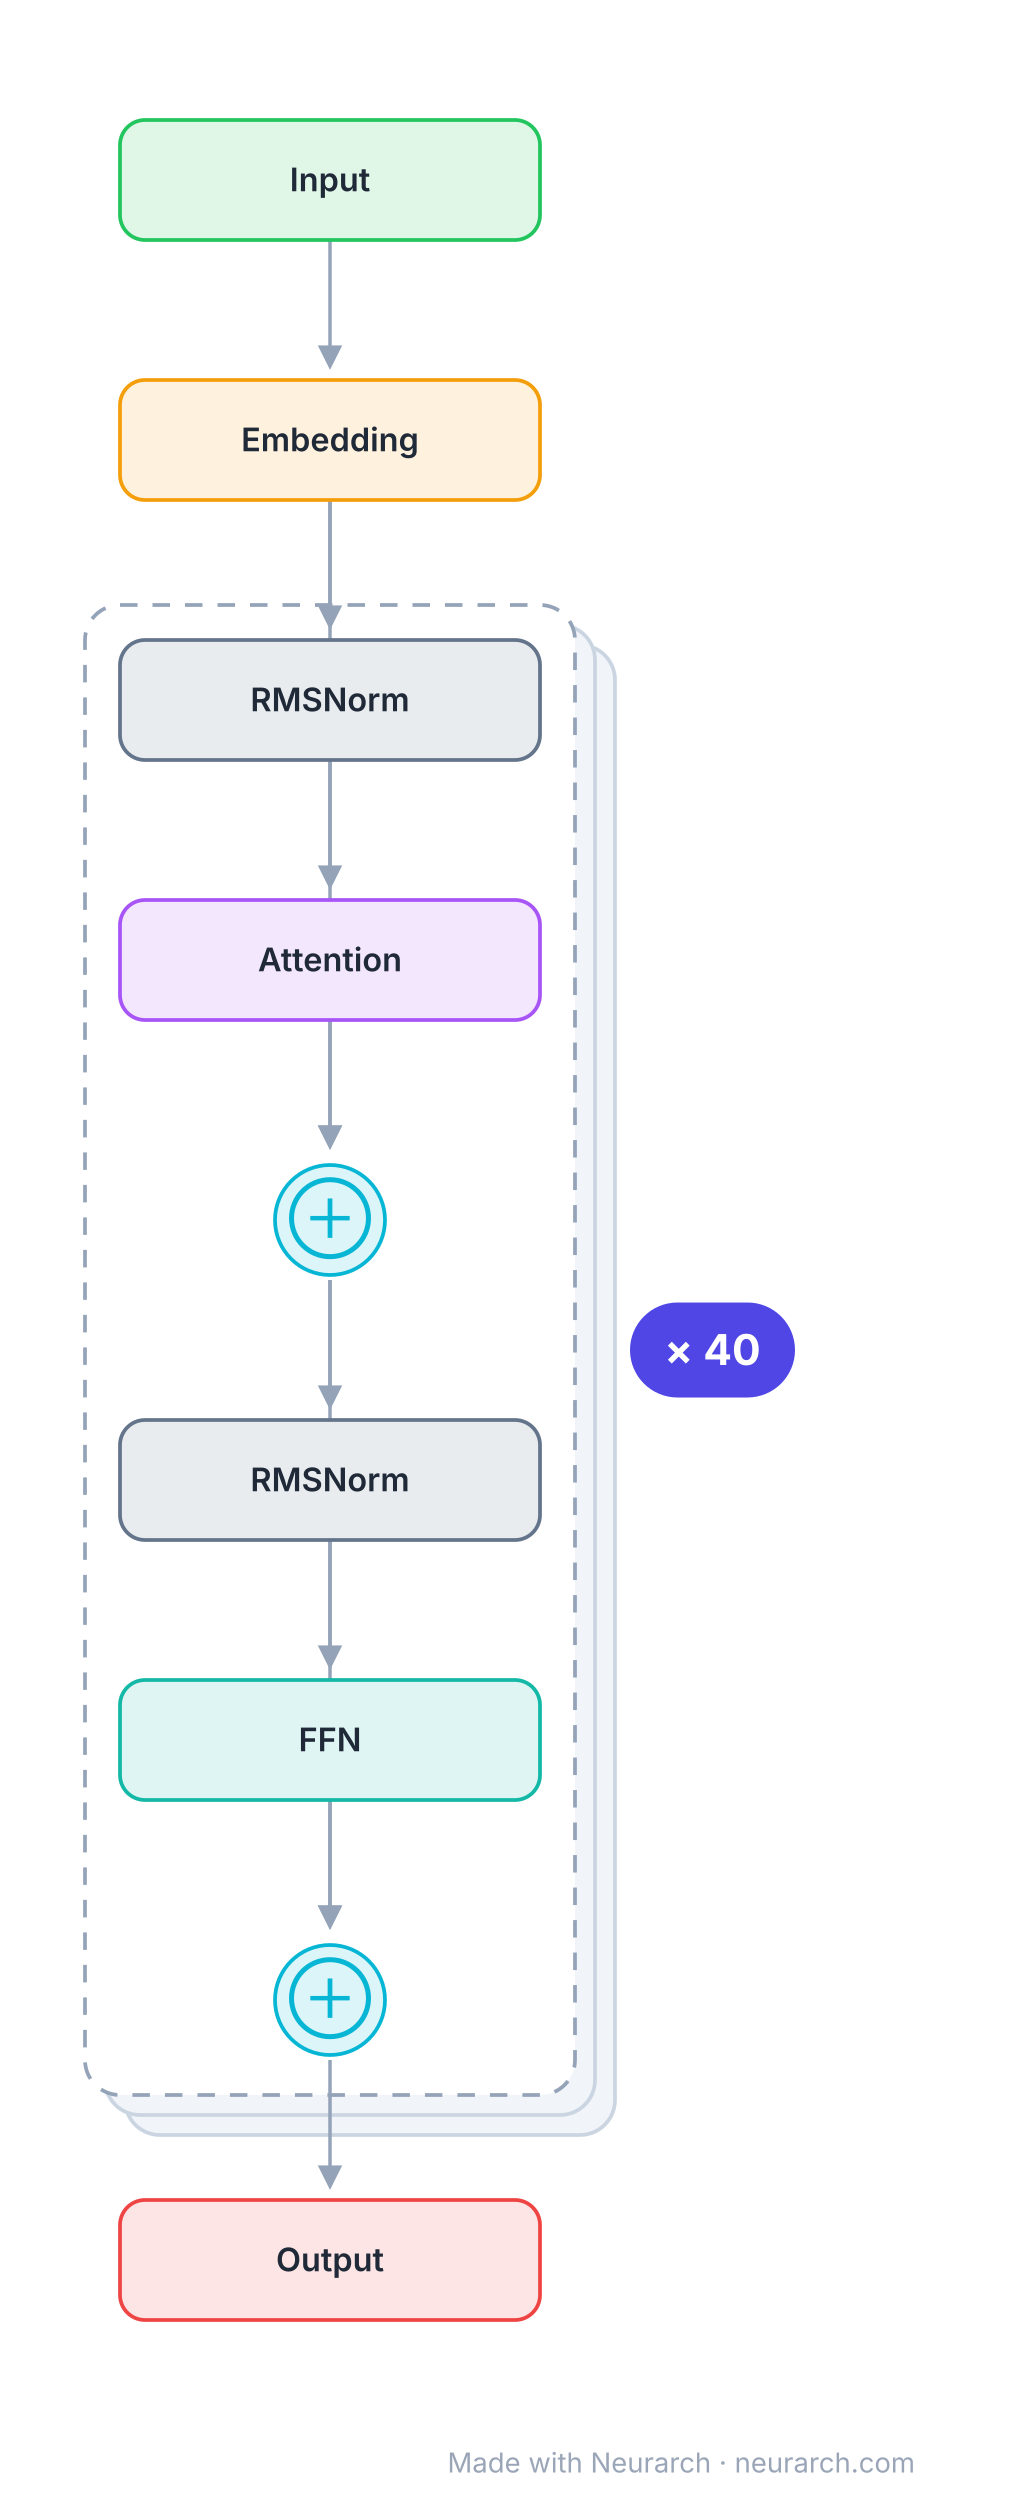
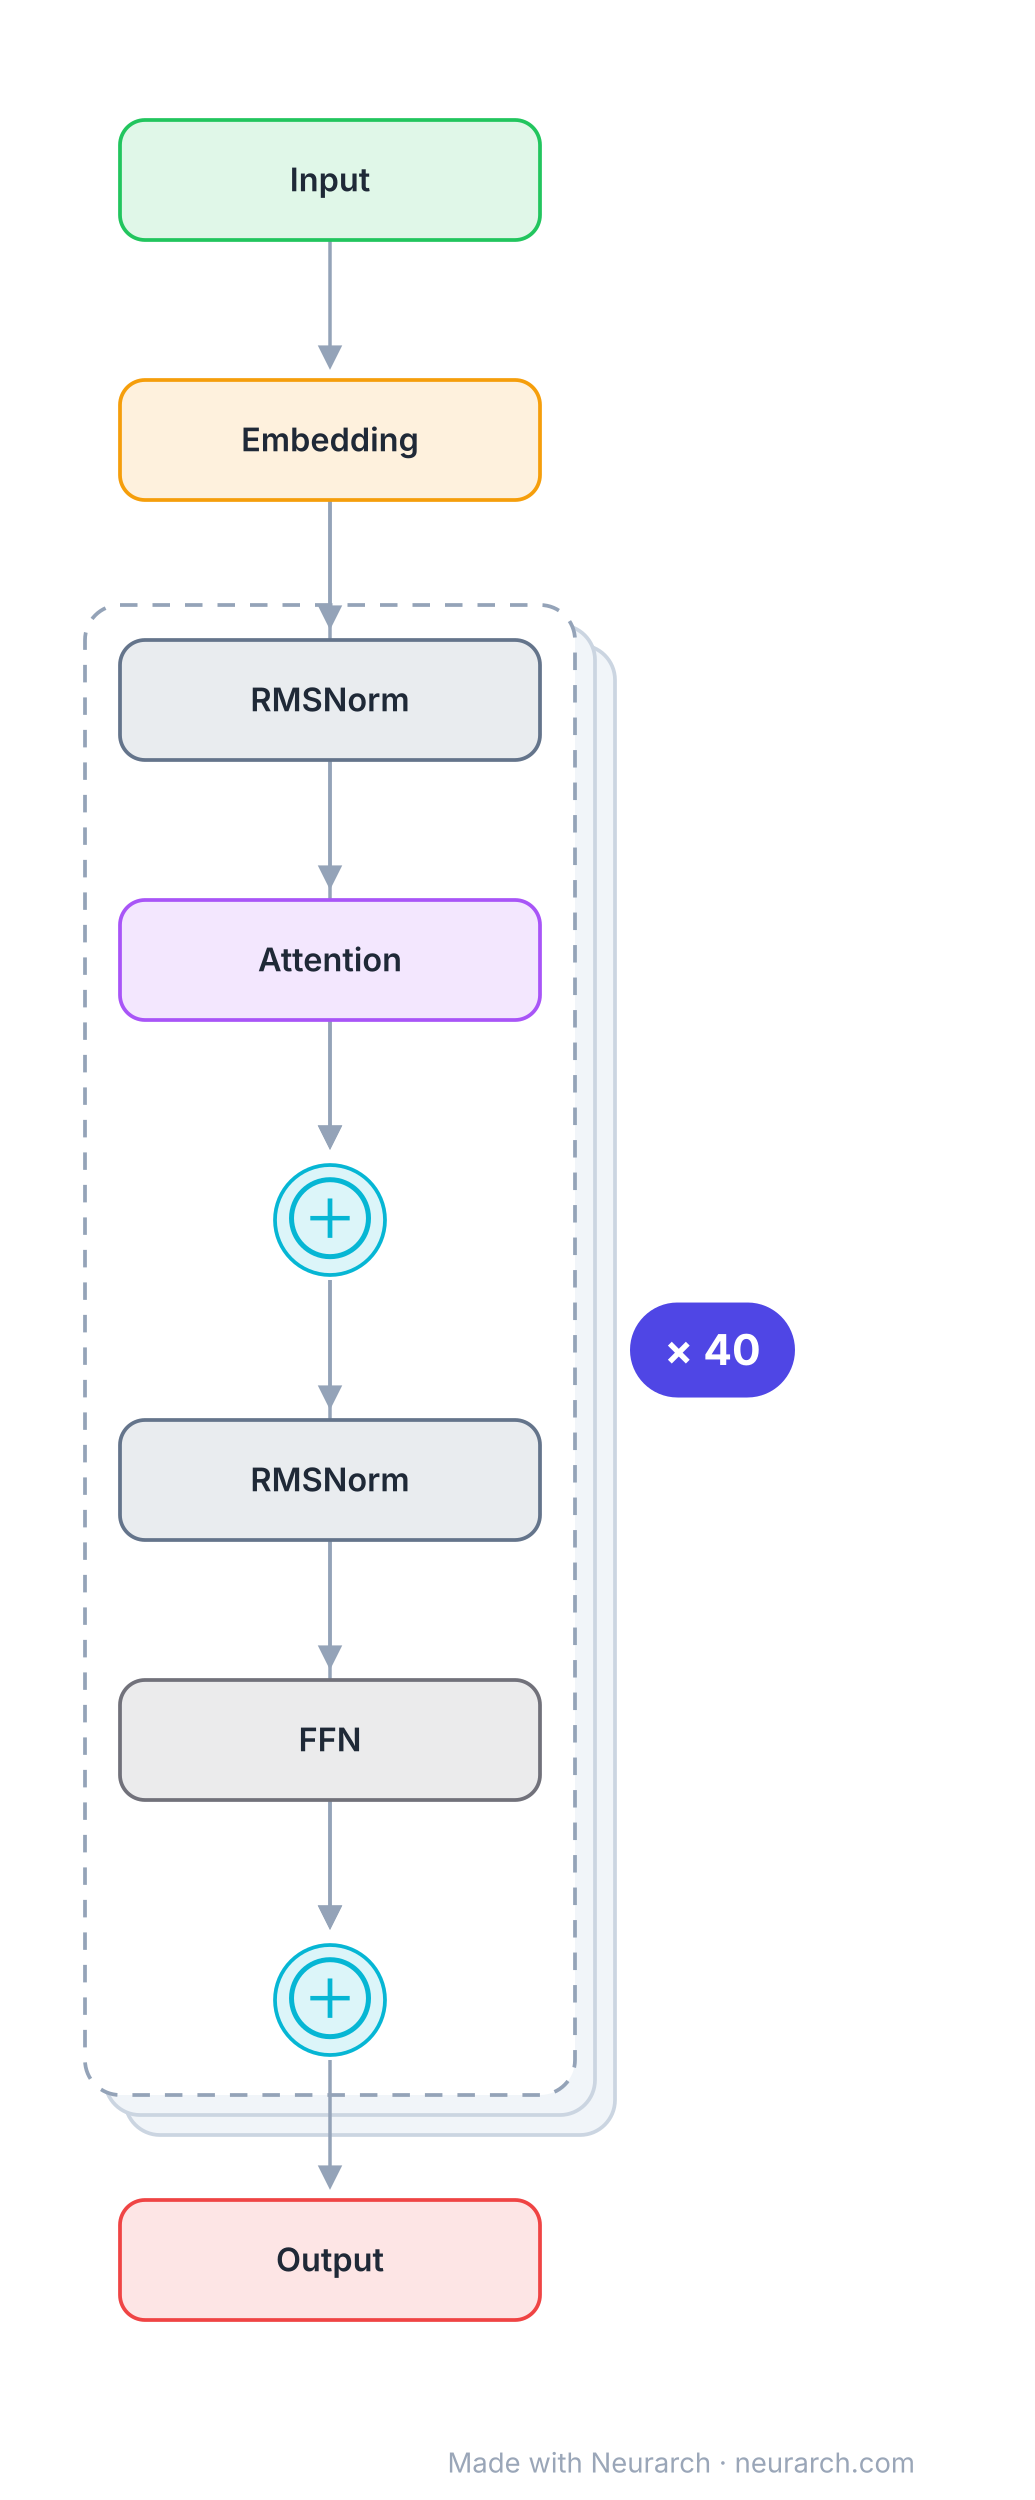
<svg xmlns="http://www.w3.org/2000/svg" width="414" height="1000" viewBox="0 0 414 1000" font-family="-apple-system, 'Segoe UI', Inter, Helvetica, Arial, sans-serif">
  <defs>
    <marker id="arrow" viewBox="0 0 10 10" refX="8" refY="5" markerWidth="7" markerHeight="7" orient="auto-start-reverse">
      <path d="M0,0 L10,5 L0,10 z" fill="#94a3b8" />
    </marker>
  </defs>
  <rect x="0" y="0" width="414" height="1000" fill="#ffffff" />
  <rect x="50.0" y="258.0" width="196.0" height="596.0" rx="14" fill="#f1f5f9" stroke="#cbd5e1" stroke-width="1.5" />
  <rect x="42.0" y="250.0" width="196.0" height="596.0" rx="14" fill="#f1f5f9" stroke="#cbd5e1" stroke-width="1.5" />
  <rect x="34.0" y="242.0" width="196.0" height="596.0" rx="14" fill="#ffffff" stroke="#94a3b8" stroke-width="1.5" stroke-dasharray="7 6" />
  <rect x="252.0" y="521.0" width="66" height="38" rx="19" fill="#4f46e5" />
  <text x="285.0" y="546.0" text-anchor="middle" font-size="17" font-weight="700" fill="#ffffff">× 40</text>
  <path d="M132.0,96.0 C132.0,121.0 132.0,121.0 132.0,146.0" fill="none" stroke="#94a3b8" stroke-width="1.4" marker-end="url(#arrow)" />
  <path d="M132.0,200.0 C132.0,225.0 132.0,225.0 132.0,250.0" fill="none" stroke="#94a3b8" stroke-width="1.4" marker-end="url(#arrow)" />
  <path d="M132.0,304.0 C132.0,329.0 132.0,329.0 132.0,354.0" fill="none" stroke="#94a3b8" stroke-width="1.4" marker-end="url(#arrow)" />
  <path d="M132.0,408.0 C132.0,433.0 132.0,433.0 132.0,458.0" fill="none" stroke="#94a3b8" stroke-width="1.4" marker-end="url(#arrow)" />
  <path d="M132.0,200.0 C132.0,329.0 132.0,329.0 132.0,458.0" fill="none" stroke="#94a3b8" stroke-width="1.4" marker-end="url(#arrow)" />
  <path d="M132.0,512.0 C132.0,537.0 132.0,537.0 132.0,562.0" fill="none" stroke="#94a3b8" stroke-width="1.4" marker-end="url(#arrow)" />
  <path d="M132.0,616.0 C132.0,641.0 132.0,641.0 132.0,666.0" fill="none" stroke="#94a3b8" stroke-width="1.4" marker-end="url(#arrow)" />
  <path d="M132.0,720.0 C132.0,745.0 132.0,745.0 132.0,770.0" fill="none" stroke="#94a3b8" stroke-width="1.4" marker-end="url(#arrow)" />
  <path d="M132.0,512.0 C132.0,641.0 132.0,641.0 132.0,770.0" fill="none" stroke="#94a3b8" stroke-width="1.4" marker-end="url(#arrow)" />
  <path d="M132.0,824.0 C132.0,849.0 132.0,849.0 132.0,874.0" fill="none" stroke="#94a3b8" stroke-width="1.4" marker-end="url(#arrow)" />
  <rect x="48.0" y="48.0" width="168" height="48" rx="10" fill="rgb(224, 247, 232)" stroke="#22c55e" stroke-width="1.5" />
  <text x="132.0" y="76.5" text-anchor="middle" font-size="13" font-weight="600" fill="#1f2937">Input</text>
  <rect x="48.0" y="152.0" width="168" height="48" rx="10" fill="rgb(254, 241, 221)" stroke="#f59e0b" stroke-width="1.5" />
  <text x="132.0" y="180.5" text-anchor="middle" font-size="13" font-weight="600" fill="#1f2937">Embedding</text>
  <rect x="48.0" y="256.0" width="168" height="48" rx="10" fill="rgb(233, 236, 239)" stroke="#64748b" stroke-width="1.5" />
  <text x="132.0" y="284.5" text-anchor="middle" font-size="13" font-weight="600" fill="#1f2937">RMSNorm</text>
  <rect x="48.0" y="360.0" width="168" height="48" rx="10" fill="rgb(243, 231, 254)" stroke="#a855f7" stroke-width="1.5" />
  <text x="132.0" y="388.5" text-anchor="middle" font-size="13" font-weight="600" fill="#1f2937">Attention</text>
  <circle cx="132.0" cy="488.0" r="22" fill="rgb(220, 245, 249)" stroke="#06b6d4" stroke-width="1.5" />
  <text x="132.0" y="496.0" text-anchor="middle" font-size="24" fill="#06b6d4">⊕</text>
  <rect x="48.0" y="568.0" width="168" height="48" rx="10" fill="rgb(233, 236, 239)" stroke="#64748b" stroke-width="1.5" />
  <text x="132.0" y="596.5" text-anchor="middle" font-size="13" font-weight="600" fill="#1f2937">RMSNorm</text>
-   <rect x="48.0" y="672.0" width="168" height="48" rx="10" fill="rgb(222, 245, 243)" stroke="#14b8a6" stroke-width="1.5" />
+   <rect x="48.0" y="672.0" width="168" height="48" rx="10" fill="rgb(235, 235, 236)" stroke="#71717a" stroke-width="1.5" />
  <text x="132.0" y="700.5" text-anchor="middle" font-size="13" font-weight="600" fill="#1f2937">FFN</text>
  <circle cx="132.0" cy="800.0" r="22" fill="rgb(220, 245, 249)" stroke="#06b6d4" stroke-width="1.5" />
  <text x="132.0" y="808.0" text-anchor="middle" font-size="24" fill="#06b6d4">⊕</text>
  <rect x="48.0" y="880.0" width="168" height="48" rx="10" fill="rgb(253, 229, 229)" stroke="#ef4444" stroke-width="1.5" />
  <text x="132.0" y="908.5" text-anchor="middle" font-size="13" font-weight="600" fill="#1f2937">Output</text>
  <text x="366.0" y="989.0" text-anchor="end" font-size="11" fill="#9aa6b8">Made with Neurarch · neurarch.com</text>
</svg>
